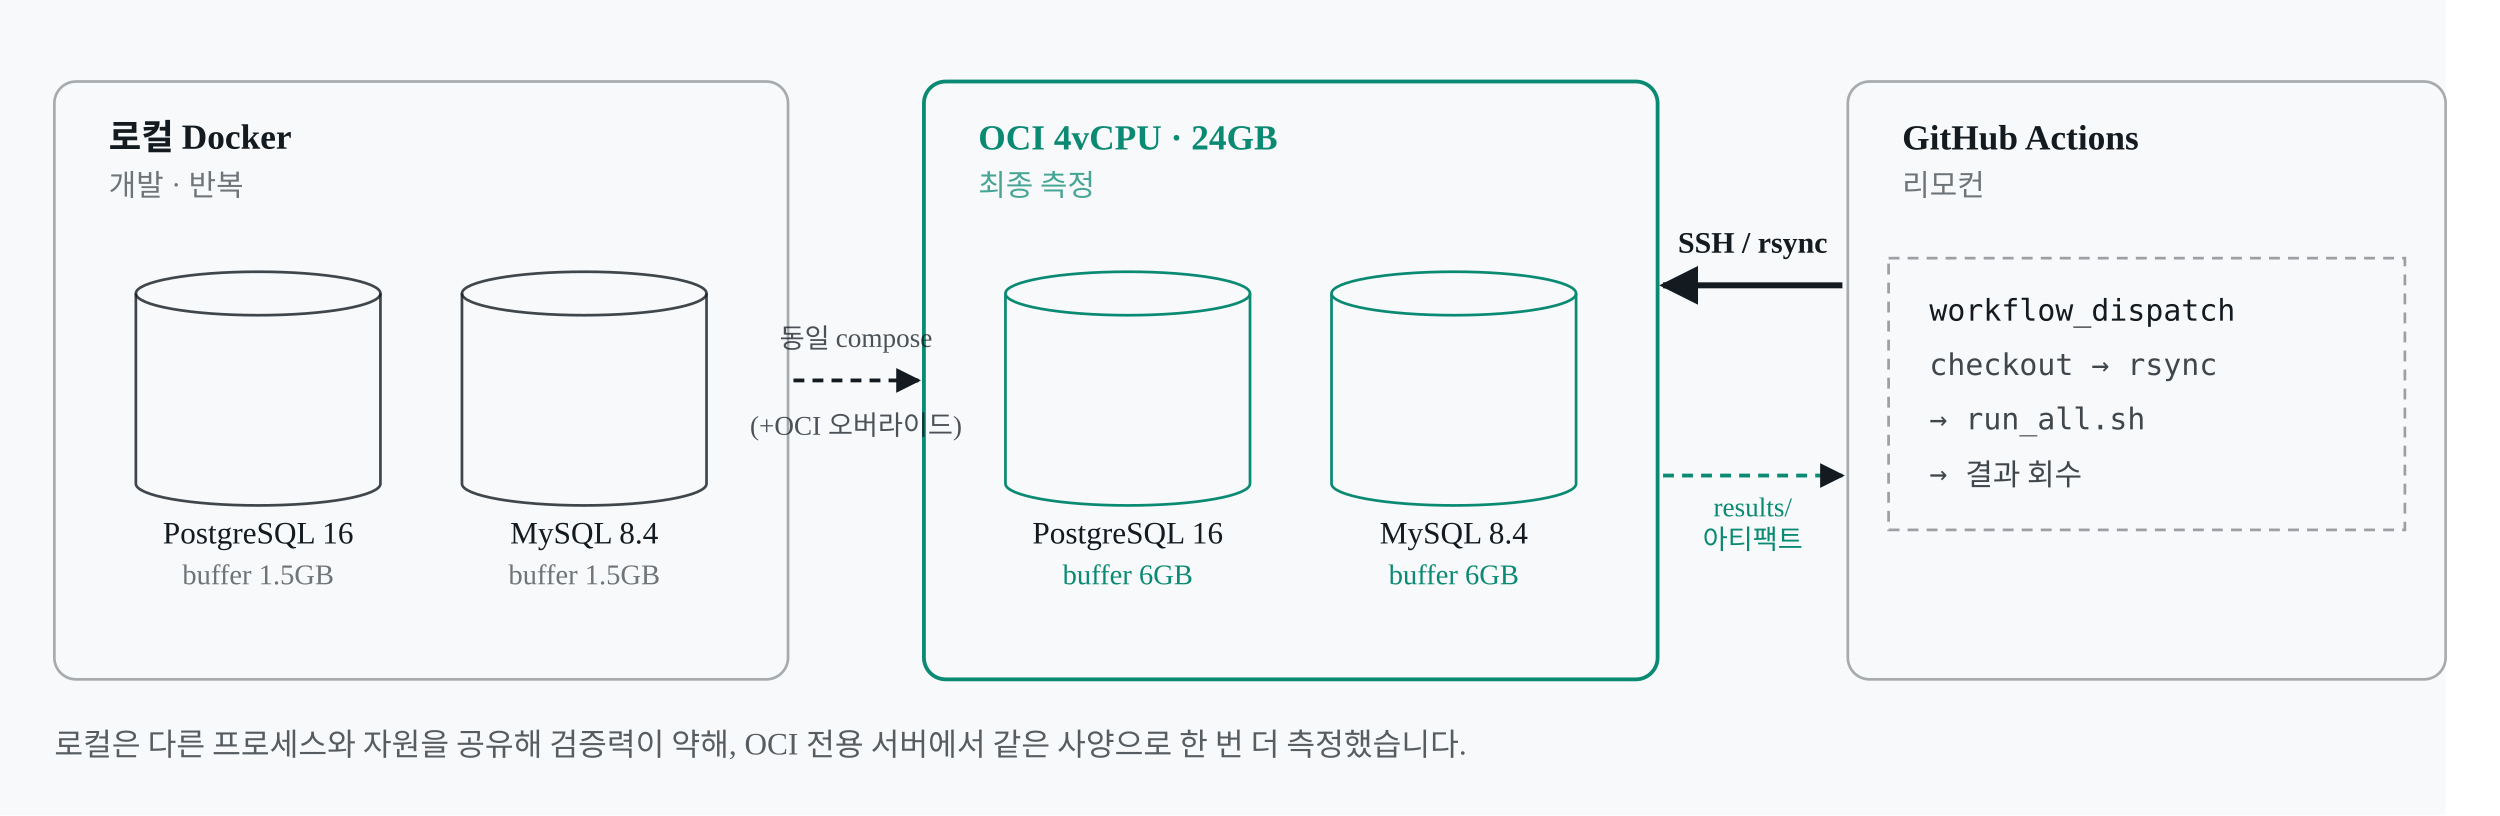
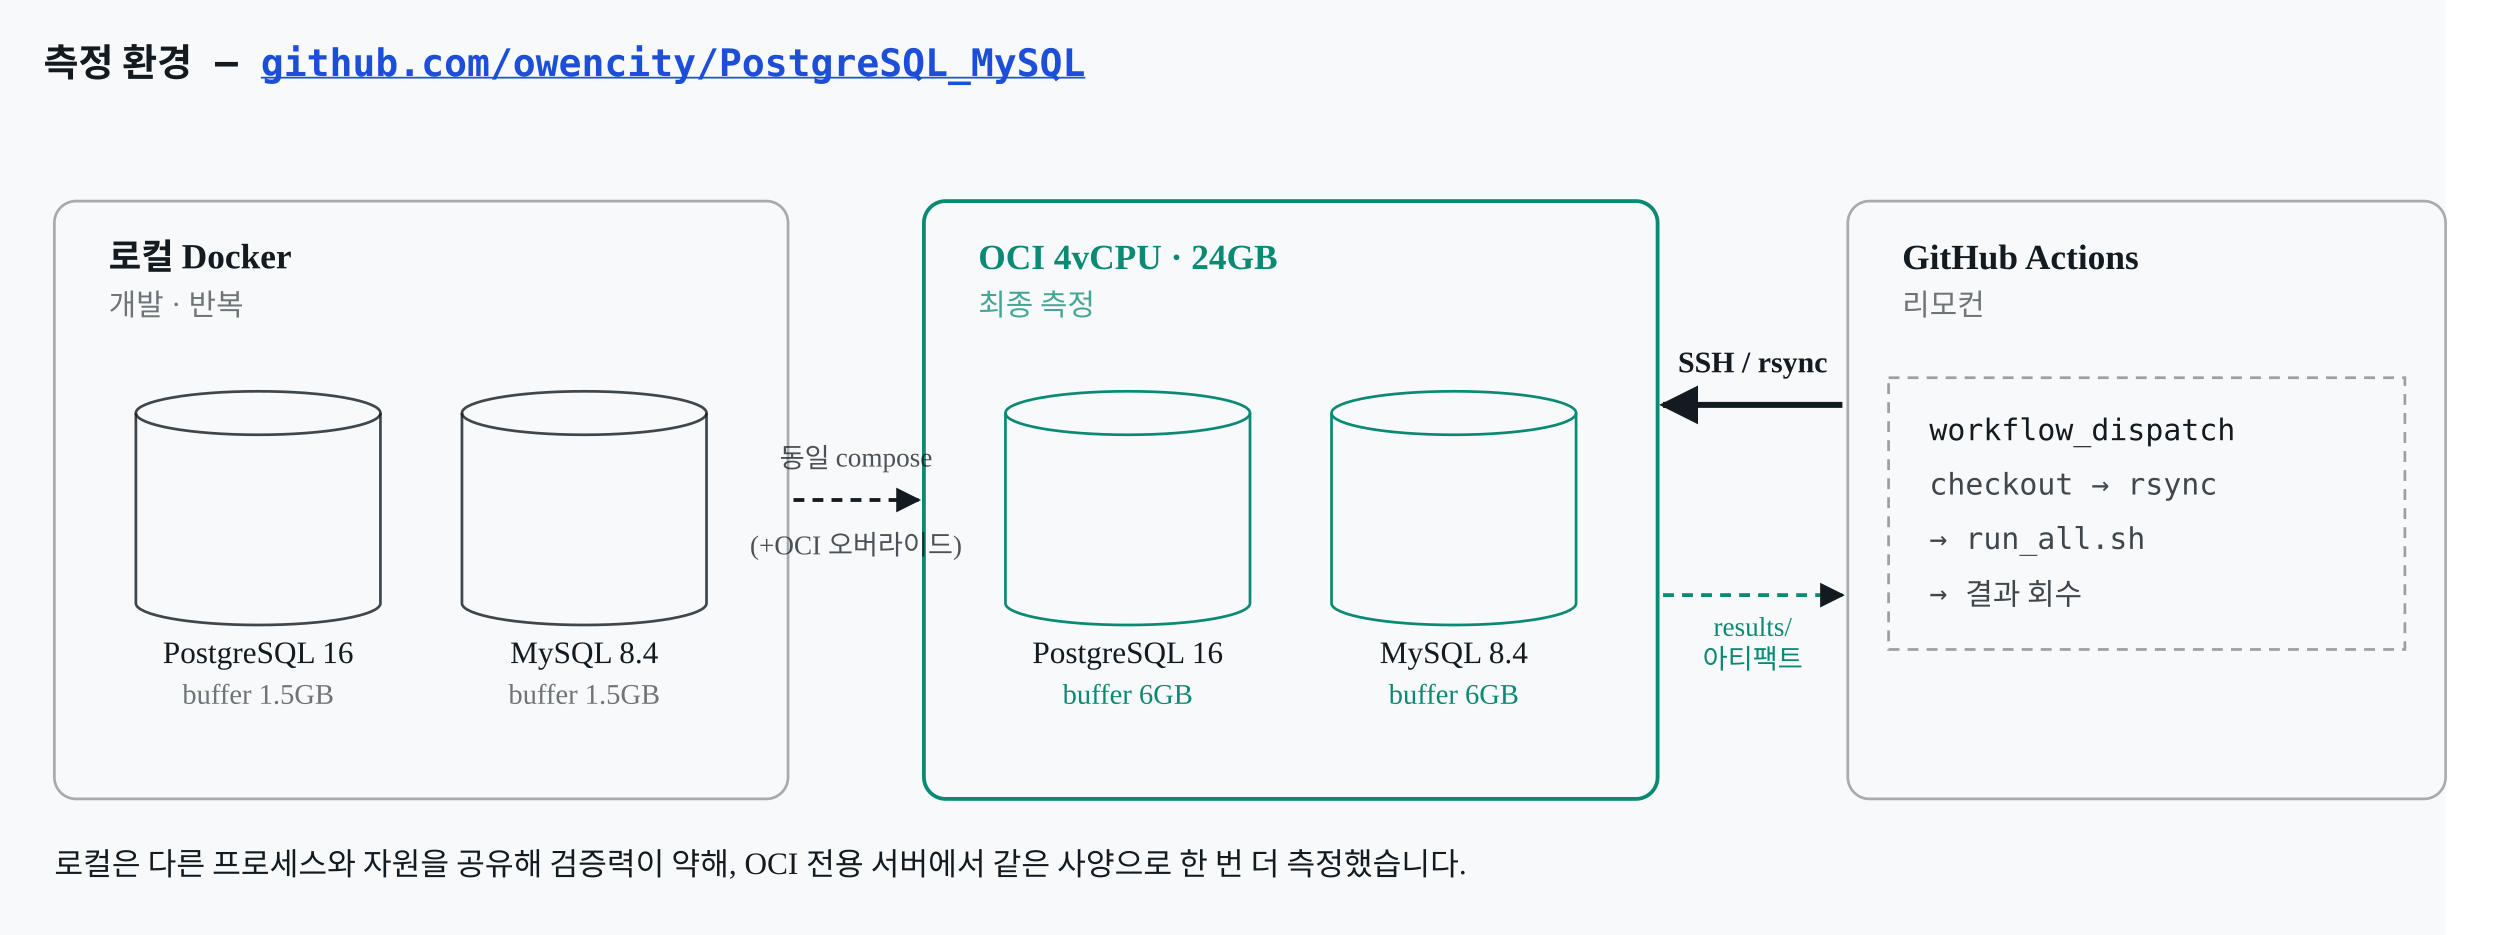
- <svg xmlns="http://www.w3.org/2000/svg" viewBox="0 0 920 300" role="img" style="color:#131A20" aria-label="로컬 Docker 환경에서 PostgreSQL 16과 MySQL 8.4를 버퍼 1.5GB로 개발·반복하지만 자원을 공유해 검증력이 약하고, 동일 compose에 OCI 오버라이드를 적용해 OCI 4vCPU·24GB 전용 환경(버퍼 6GB)에서 같은 사양으로 한 번 더 측정한다. GitHub Actions가 workflow_dispatch로 SSH·rsync를 통해 OCI에서 run_all.sh를 실행시키고 결과를 아티팩트로 회수하는 구성도">
-   <rect width="900" height="300" fill="#F7F9FA" />
+ <svg xmlns="http://www.w3.org/2000/svg" viewBox="0 -44 920 344" role="img" style="color:#131A20" aria-label="로컬 Docker 환경에서 PostgreSQL 16과 MySQL 8.4를 버퍼 1.5GB로 개발·반복하지만 자원을 공유해 검증력이 약하고, 동일 compose에 OCI 오버라이드를 적용해 OCI 4vCPU·24GB 전용 환경(버퍼 6GB)에서 같은 사양으로 한 번 더 측정한다. GitHub Actions가 workflow_dispatch로 SSH·rsync를 통해 OCI에서 run_all.sh를 실행시키고 결과를 아티팩트로 회수하는 구성도">
+   <rect x="0" y="-44" width="900" height="344" fill="#F7F9FA" />
+   <text x="16" y="-16" font-family="ui-monospace, monospace" font-size="14" fill="#131A20" font-weight="700">측정 환경 — <tspan fill="#1D4ED8" text-decoration="underline">github.com/owencity/PostgreSQL_MySQL</tspan>
+   </text>
  <defs>
    <marker id="dbi" viewBox="0 0 10 10" refX="9" refY="5" markerWidth="6.5" markerHeight="6.5" orient="auto-start-reverse">
      <path d="M0,0 L10,5 L0,10 z" fill="currentColor" />
    </marker>
  </defs>
  <rect x="20" y="30" width="270" height="220" rx="8" fill="none" stroke="currentColor" opacity=".35" />
  <text x="40" y="55" font-size="13" font-weight="700" fill="currentColor">로컬 Docker</text>
  <text x="40" y="72" font-size="11" fill="currentColor" opacity=".6">개발 · 반복</text>
  <ellipse cx="95" cy="108" rx="45" ry="8" fill="#F7F9FA" stroke="currentColor" opacity=".8" />
  <path d="M50,108 L50,178 A45,8 0 0 0 140,178 L140,108" fill="none" stroke="currentColor" opacity=".8" />
  <text x="95" y="200" text-anchor="middle" font-size="11.5" fill="currentColor">PostgreSQL 16</text>
  <text x="95" y="215" text-anchor="middle" font-size="10.5" fill="currentColor" opacity=".6">buffer 1.5GB</text>
  <ellipse cx="215" cy="108" rx="45" ry="8" fill="#F7F9FA" stroke="currentColor" opacity=".8" />
  <path d="M170,108 L170,178 A45,8 0 0 0 260,178 L260,108" fill="none" stroke="currentColor" opacity=".8" />
  <text x="215" y="200" text-anchor="middle" font-size="11.5" fill="currentColor">MySQL 8.4</text>
  <text x="215" y="215" text-anchor="middle" font-size="10.5" fill="currentColor" opacity=".6">buffer 1.5GB</text>
  <rect x="340" y="30" width="270" height="220" rx="8" fill="none" stroke="#0B8A73" stroke-width="1.4" />
  <text x="360" y="55" font-size="13" font-weight="700" fill="#0B8A73">OCI 4vCPU · 24GB</text>
  <text x="360" y="72" font-size="11" fill="#0B8A73" opacity=".75">최종 측정</text>
  <ellipse cx="415" cy="108" rx="45" ry="8" fill="#F7F9FA" stroke="#0B8A73" />
  <path d="M370,108 L370,178 A45,8 0 0 0 460,178 L460,108" fill="none" stroke="#0B8A73" />
  <text x="415" y="200" text-anchor="middle" font-size="11.5" fill="currentColor">PostgreSQL 16</text>
  <text x="415" y="215" text-anchor="middle" font-size="10.5" fill="#0B8A73">buffer 6GB</text>
  <ellipse cx="535" cy="108" rx="45" ry="8" fill="#F7F9FA" stroke="#0B8A73" />
  <path d="M490,108 L490,178 A45,8 0 0 0 580,178 L580,108" fill="none" stroke="#0B8A73" />
  <text x="535" y="200" text-anchor="middle" font-size="11.5" fill="currentColor">MySQL 8.4</text>
  <text x="535" y="215" text-anchor="middle" font-size="10.5" fill="#0B8A73">buffer 6GB</text>
  <rect x="680" y="30" width="220" height="220" rx="8" fill="none" stroke="currentColor" opacity=".35" />
  <text x="700" y="55" font-size="13" font-weight="700" fill="currentColor">GitHub Actions</text>
  <text x="700" y="72" font-size="11" fill="currentColor" opacity=".6">리모컨</text>
  <rect x="695" y="95" width="190" height="100" fill="none" stroke="currentColor" opacity=".4" stroke-dasharray="4 3" />
  <text x="710" y="118" font-family="ui-monospace, monospace" font-size="11" fill="currentColor">workflow_dispatch</text>
  <text x="710" y="138" font-family="ui-monospace, monospace" font-size="11" fill="currentColor" opacity=".8">checkout → rsync</text>
  <text x="710" y="158" font-family="ui-monospace, monospace" font-size="11" fill="currentColor" opacity=".8">→ run_all.sh</text>
  <text x="710" y="178" font-family="ui-monospace, monospace" font-size="11" fill="currentColor" opacity=".8">→ 결과 회수</text>
  <line x1="292" y1="140" x2="338" y2="140" stroke="currentColor" stroke-width="1.4" stroke-dasharray="4 3" marker-end="url(#dbi)" />
  <text x="315" y="128" text-anchor="middle" font-size="10" fill="currentColor" opacity=".75">동일 compose</text>
  <text x="315" y="160" text-anchor="middle" font-size="10" fill="currentColor" opacity=".75">(+OCI 오버라이드)</text>
  <line x1="678" y1="105" x2="612" y2="105" stroke="currentColor" stroke-width="2.2" marker-end="url(#dbi)" />
  <text x="645" y="93" text-anchor="middle" font-size="11" font-weight="700" fill="currentColor">SSH / rsync</text>
  <line x1="612" y1="175" x2="678" y2="175" stroke="#0B8A73" stroke-width="1.4" stroke-dasharray="4 3" marker-end="url(#dbi)" />
  <text x="645" y="190" text-anchor="middle" font-size="10" fill="#0B8A73">results/</text>
  <text x="645" y="202" text-anchor="middle" font-size="10" fill="#0B8A73">아티팩트</text>
-   <text x="20" y="278" font-size="11.5" fill="currentColor" opacity=".7">로컬은 다른 프로세스와 자원을 공유해 검증력이 약해, OCI 전용 서버에서 같은 사양으로 한 번 더 측정했습니다.</text>
+   <text x="20" y="278" font-size="11.5" fill="currentColor">로컬은 다른 프로세스와 자원을 공유해 검증력이 약해, OCI 전용 서버에서 같은 사양으로 한 번 더 측정했습니다.</text>
</svg>
